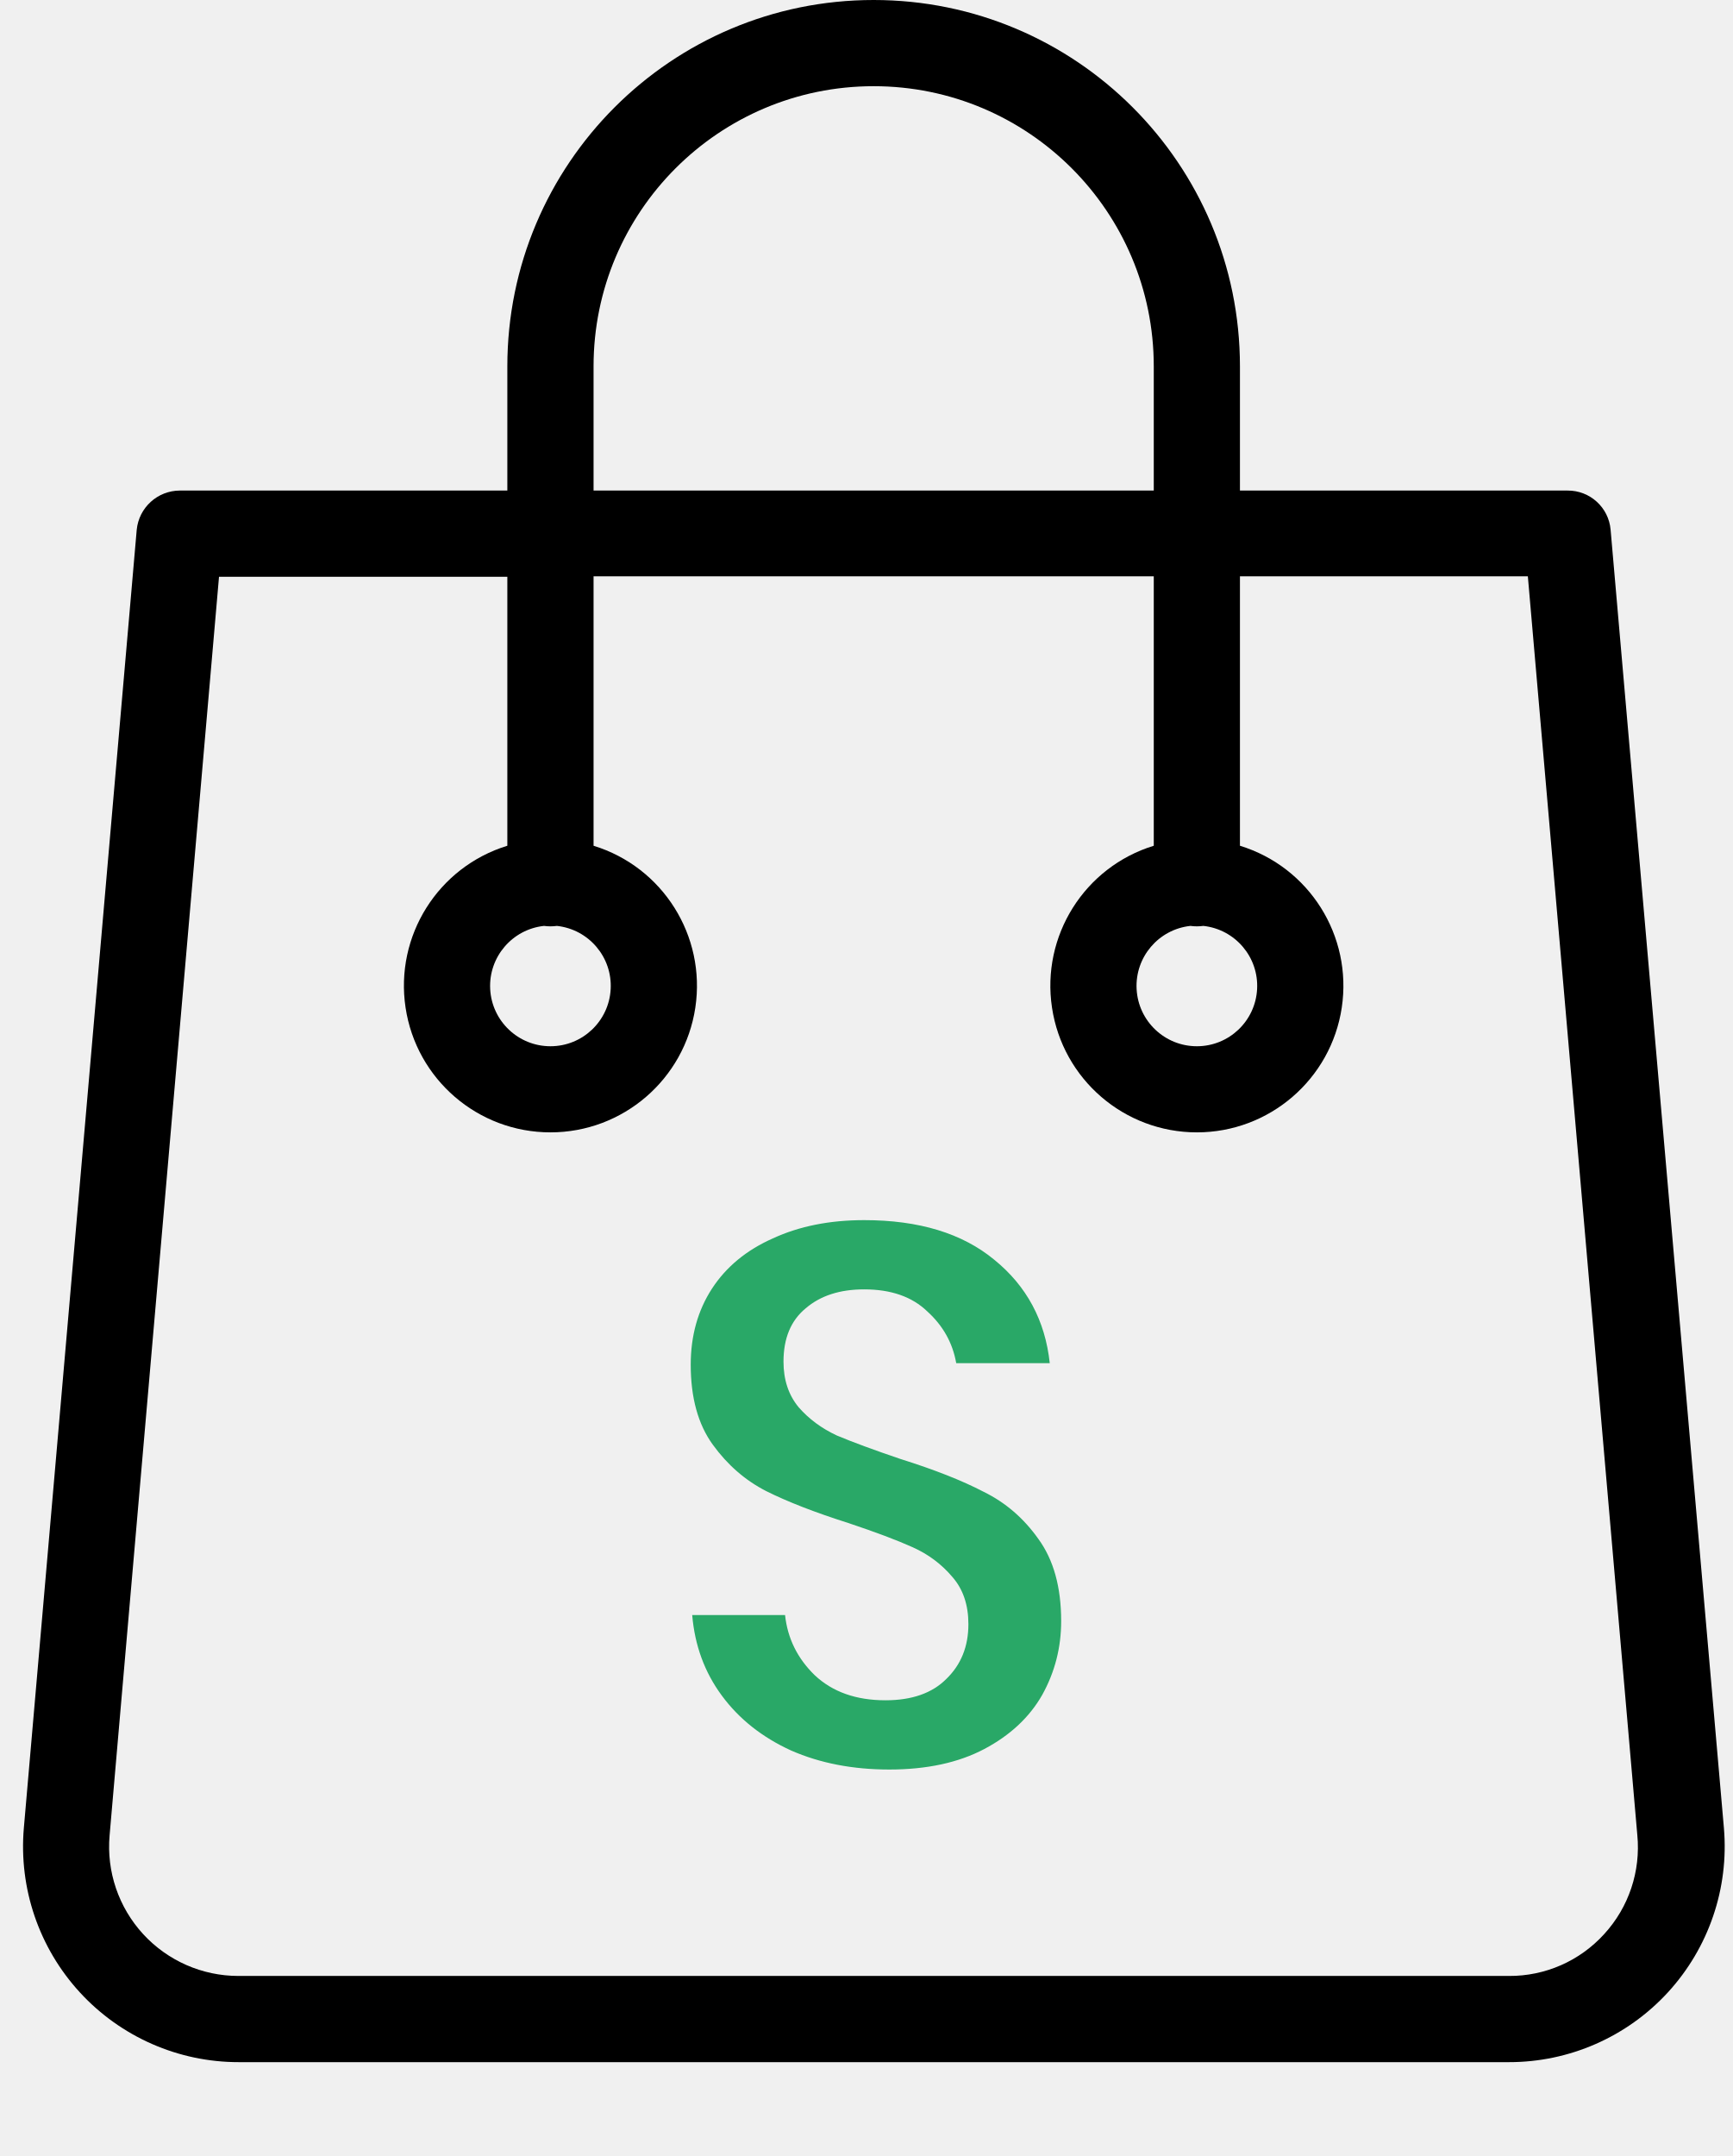
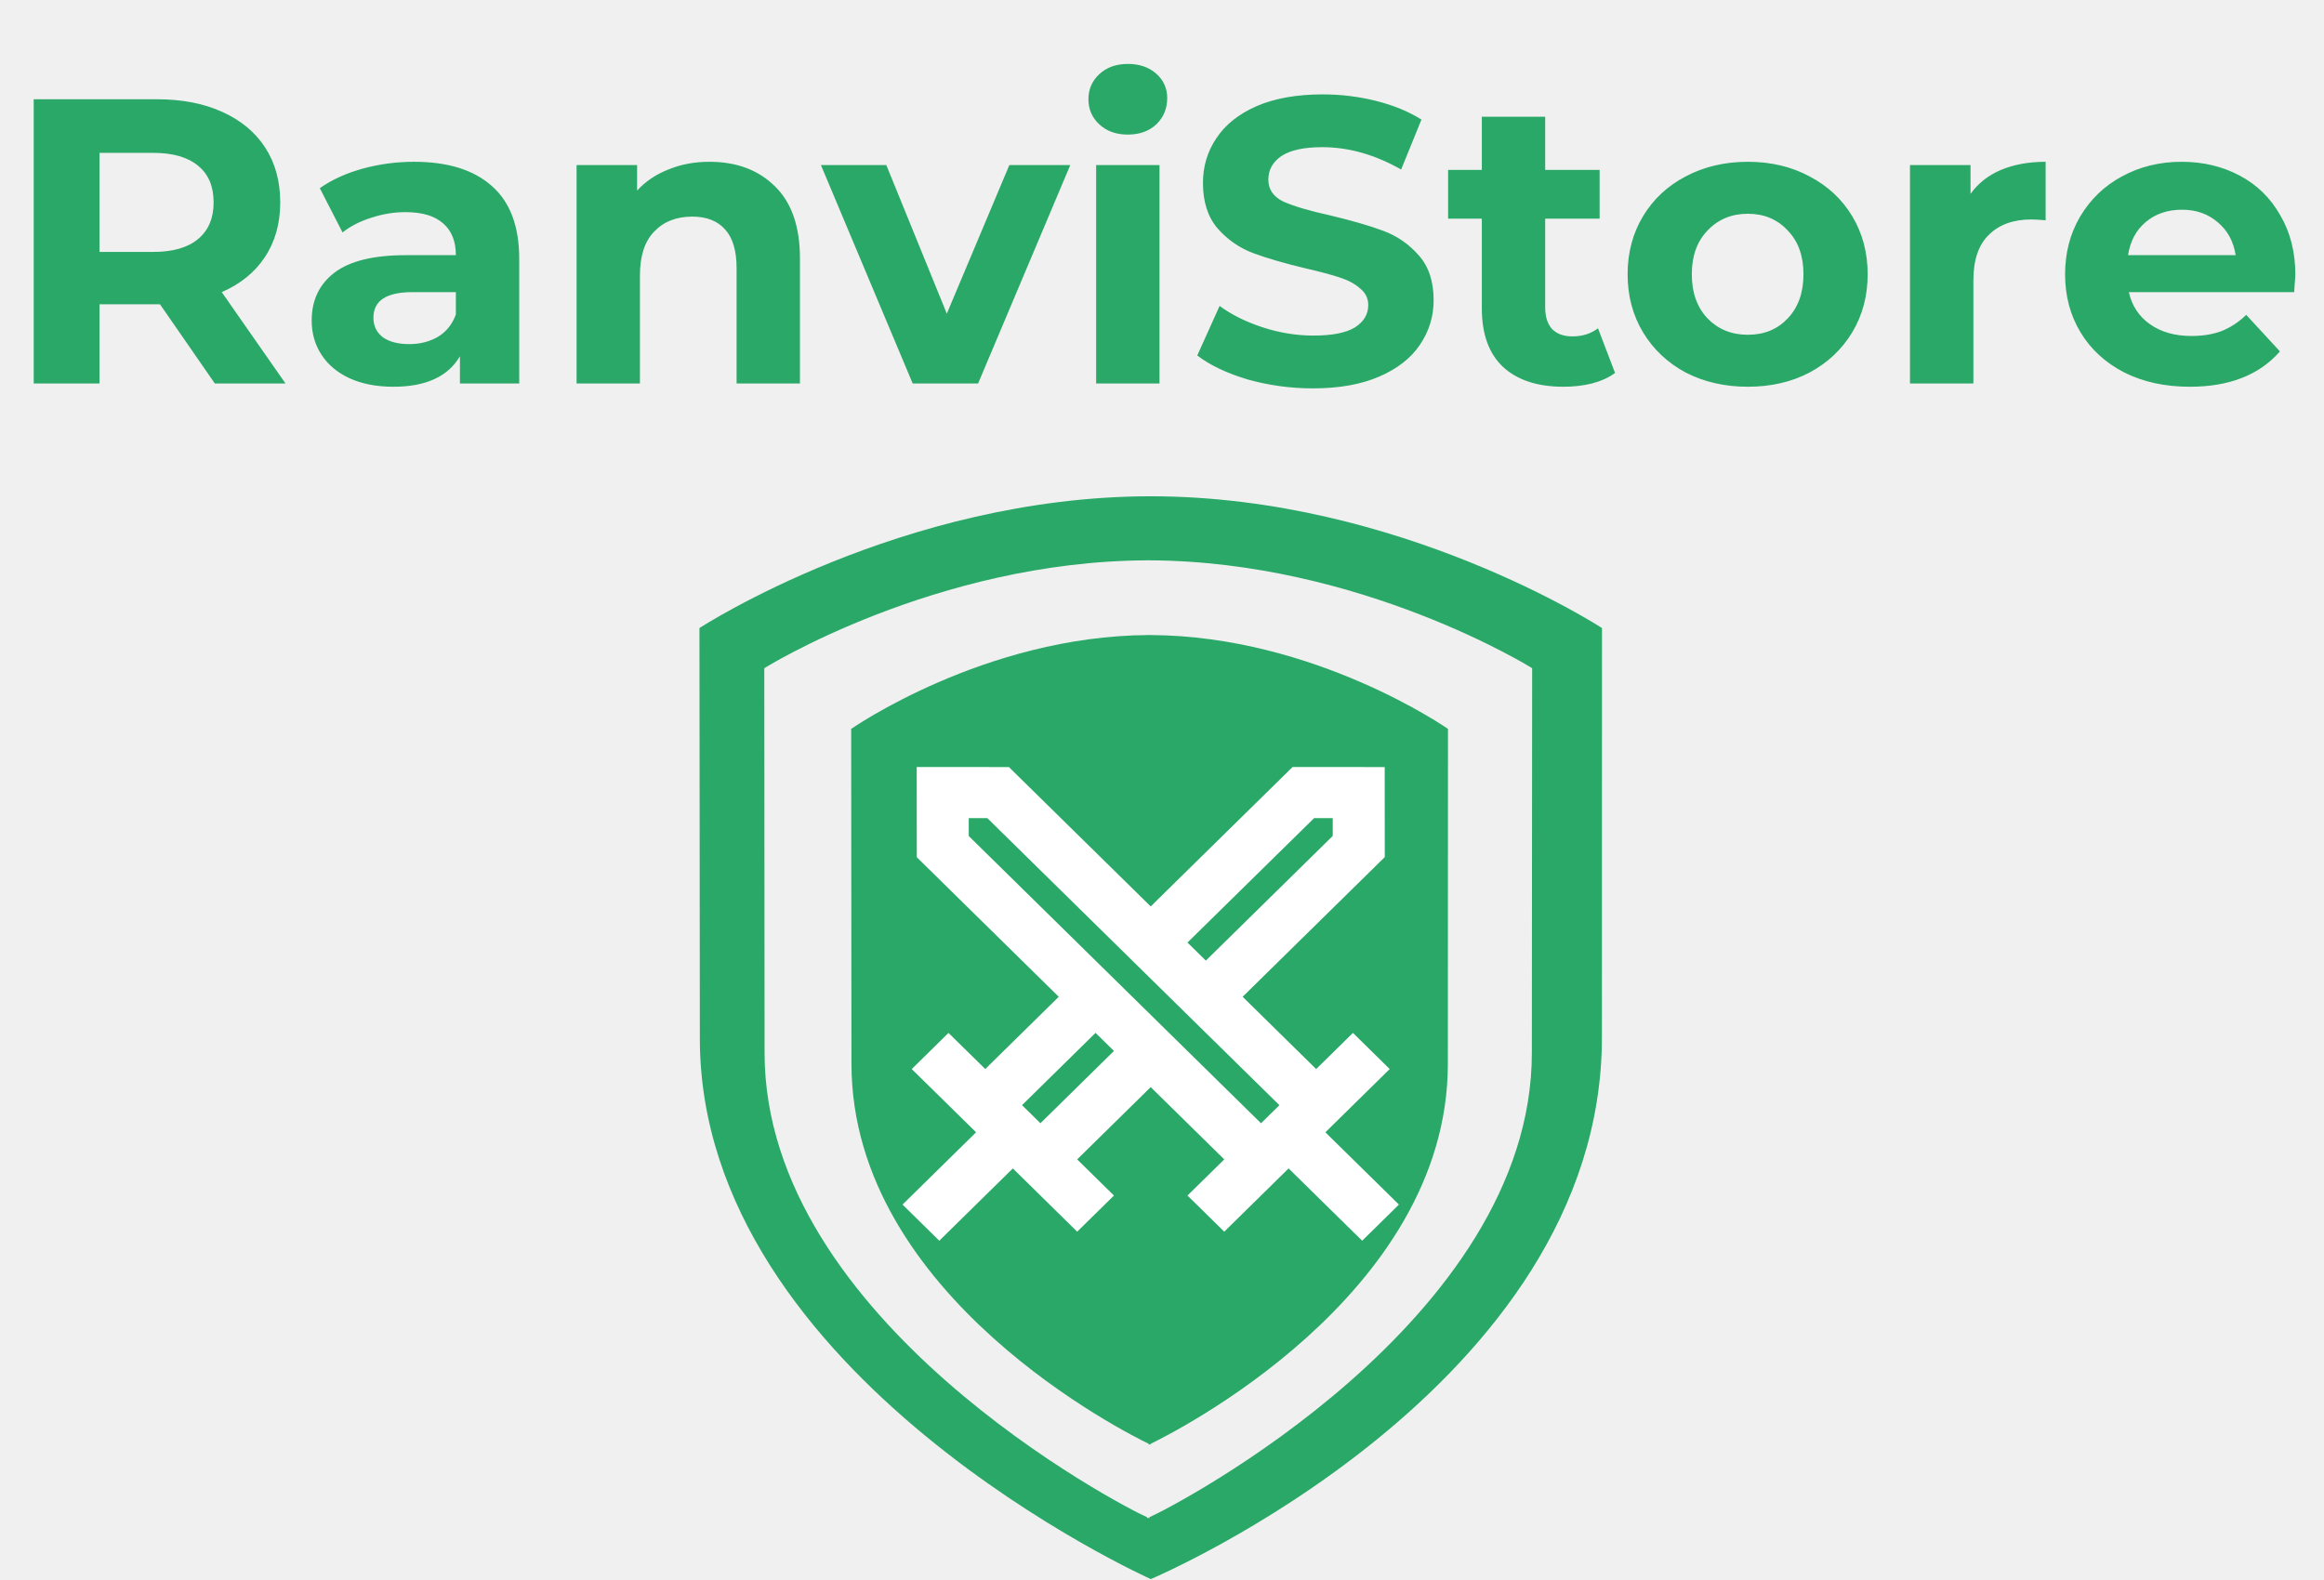
- <svg xmlns="http://www.w3.org/2000/svg" width="41" height="51" viewBox="0 0 41 51" fill="none">
-   <path d="M38.108 12.531C38.063 12.003 37.618 11.599 37.088 11.604H29.338V8.667C29.338 3.88 25.458 0 20.671 0C15.884 0 12.004 3.88 12.004 8.667V11.604H4.255C3.727 11.606 3.287 12.007 3.235 12.531L0.564 43.244C0.442 44.668 0.923 46.078 1.891 47.131C2.858 48.183 4.222 48.782 5.652 48.78H35.701C37.13 48.782 38.495 48.183 39.462 47.131C40.429 46.078 40.911 44.668 40.789 43.244L38.108 12.531ZM14.044 8.667C14.044 5.007 17.011 2.039 20.671 2.039C24.332 2.039 27.299 5.007 27.299 8.667V11.604H14.044V8.667ZM37.955 45.752C37.378 46.387 36.559 46.747 35.701 46.741H5.641C4.784 46.741 3.966 46.382 3.386 45.75C2.806 45.118 2.518 44.272 2.593 43.417L5.182 13.643H12.004V20.006C10.364 20.51 9.34 22.138 9.596 23.835C9.851 25.531 11.308 26.786 13.024 26.786C14.739 26.786 16.197 25.531 16.452 23.835C16.707 22.138 15.683 20.51 14.044 20.006V13.633H27.299V20.006C25.659 20.51 24.635 22.138 24.891 23.835C25.145 25.531 26.603 26.786 28.319 26.786C30.034 26.786 31.492 25.531 31.747 23.835C32.002 22.138 30.978 20.51 29.338 20.006V13.633H36.15L38.74 43.407C38.823 44.265 38.538 45.117 37.955 45.752ZM12.871 21.902C12.973 21.916 13.075 21.916 13.177 21.902C13.931 21.984 14.49 22.641 14.449 23.398C14.408 24.156 13.782 24.749 13.024 24.749C12.265 24.749 11.639 24.156 11.598 23.398C11.558 22.641 12.117 21.984 12.871 21.902ZM28.166 21.902C28.267 21.916 28.37 21.916 28.472 21.902C29.226 21.984 29.785 22.641 29.744 23.398C29.703 24.156 29.077 24.749 28.319 24.749C27.56 24.749 26.934 24.156 26.893 23.398C26.853 22.641 27.411 21.984 28.166 21.902Z" fill="black" />
-   <path d="M25.108 38.348C25.108 38.972 24.959 39.554 24.659 40.094C24.358 40.622 23.902 41.048 23.291 41.372C22.678 41.696 21.928 41.858 21.041 41.858C20.177 41.858 19.402 41.708 18.718 41.408C18.035 41.096 17.488 40.664 17.081 40.112C16.672 39.56 16.439 38.924 16.378 38.204H18.575C18.634 38.756 18.869 39.23 19.276 39.626C19.697 40.022 20.255 40.22 20.951 40.22C21.575 40.22 22.055 40.052 22.39 39.716C22.738 39.38 22.913 38.948 22.913 38.42C22.913 37.964 22.787 37.592 22.535 37.304C22.282 37.004 21.971 36.77 21.599 36.602C21.227 36.434 20.716 36.242 20.069 36.026C19.276 35.774 18.628 35.522 18.125 35.27C17.633 35.018 17.212 34.652 16.864 34.172C16.517 33.692 16.343 33.062 16.343 32.282C16.343 31.598 16.511 30.998 16.846 30.482C17.183 29.966 17.663 29.57 18.287 29.294C18.91 29.006 19.631 28.862 20.447 28.862C21.742 28.862 22.768 29.174 23.524 29.798C24.293 30.422 24.73 31.238 24.838 32.246H22.625C22.541 31.766 22.312 31.358 21.941 31.022C21.581 30.674 21.082 30.5 20.447 30.5C19.87 30.5 19.409 30.65 19.061 30.95C18.712 31.238 18.538 31.658 18.538 32.21C18.538 32.642 18.659 33.002 18.898 33.29C19.139 33.566 19.439 33.788 19.799 33.956C20.171 34.112 20.674 34.298 21.311 34.514C22.114 34.766 22.768 35.024 23.273 35.288C23.788 35.54 24.221 35.912 24.569 36.404C24.928 36.896 25.108 37.544 25.108 38.348Z" fill="#29A867" />
+ <svg xmlns="http://www.w3.org/2000/svg" width="103" height="70" viewBox="0 0 103 70" fill="none">
+   <path fill-rule="evenodd" clip-rule="evenodd" d="M31 27.841L31.017 46.032C31.017 61.049 51.003 70 51.003 70C51.003 70 70.997 61.549 70.997 45.983L71 27.841C71 27.841 62.048 22 51.003 22C39.952 22 31 27.841 31 27.841ZM67.892 46.673C67.892 58.547 52.022 66.791 50.94 67.257V67.302L50.889 67.281L50.839 67.302V67.257C49.757 66.791 33.886 58.547 33.886 46.673L33.873 29.62C33.873 29.62 41.46 24.878 50.839 24.839V24.836L50.889 24.839L50.94 24.836V24.839C60.318 24.878 67.905 29.62 67.905 29.62L67.892 46.673ZM64.169 47.155C64.169 57.496 51.833 63.599 50.99 64.006V64.042C50.99 64.042 50.956 64.03 50.953 64.024L50.913 64.042V64.003C50.069 63.596 37.737 57.493 37.737 47.152L37.724 32.312C37.724 32.312 43.624 28.187 50.913 28.151H50.99C58.282 28.187 64.175 32.312 64.175 32.312L64.169 47.155Z" fill="#29A867" />
+   <path d="M57.288 34L61.371 34.003L61.373 37.994L55.073 44.186L58.332 47.39L59.963 45.788L61.592 47.39L58.741 50.194L62 53.398L60.371 55L57.111 51.795L54.259 54.599L52.629 52.997L54.259 51.395L50.999 48.191L47.74 51.395L49.371 52.997L47.741 54.599L44.889 51.795L41.629 55L40 53.398L43.26 50.193L40.408 47.39L42.037 45.788L43.667 47.389L46.924 44.186L40.633 38.001L40.629 34L44.715 34.003L50.999 40.181L57.288 34ZM48.554 45.787L45.296 48.991L46.112 49.792L49.37 46.588L48.555 45.787H48.554ZM59.067 36.267H58.241L52.629 41.782L53.443 42.583L59.067 37.056V36.267V36.267ZM42.935 36.267V37.06L55.888 49.793L56.703 48.992L43.759 36.268L42.935 36.267V36.267Z" fill="white" />
+   <path d="M9.522 17L7.092 13.49H6.948H4.41V17H1.494V4.4H6.948C8.064 4.4 9.03 4.586 9.846 4.958C10.674 5.33 11.31 5.858 11.754 6.542C12.198 7.226 12.42 8.036 12.42 8.972C12.42 9.908 12.192 10.718 11.736 11.402C11.292 12.074 10.656 12.59 9.828 12.95L12.654 17H9.522ZM9.468 8.972C9.468 8.264 9.24 7.724 8.784 7.352C8.328 6.968 7.662 6.776 6.786 6.776H4.41V11.168H6.786C7.662 11.168 8.328 10.976 8.784 10.592C9.24 10.208 9.468 9.668 9.468 8.972ZM18.35 7.172C19.85 7.172 21.002 7.532 21.806 8.252C22.61 8.96 23.012 10.034 23.012 11.474V17H20.384V15.794C19.856 16.694 18.872 17.144 17.432 17.144C16.688 17.144 16.04 17.018 15.488 16.766C14.948 16.514 14.534 16.166 14.246 15.722C13.958 15.278 13.814 14.774 13.814 14.21C13.814 13.31 14.15 12.602 14.822 12.086C15.506 11.57 16.556 11.312 17.972 11.312H20.204C20.204 10.7 20.018 10.232 19.646 9.908C19.274 9.572 18.716 9.404 17.972 9.404C17.456 9.404 16.946 9.488 16.442 9.656C15.95 9.812 15.53 10.028 15.182 10.304L14.174 8.342C14.702 7.97 15.332 7.682 16.064 7.478C16.808 7.274 17.57 7.172 18.35 7.172ZM18.134 15.254C18.614 15.254 19.04 15.146 19.412 14.93C19.784 14.702 20.048 14.372 20.204 13.94V12.95H18.278C17.126 12.95 16.55 13.328 16.55 14.084C16.55 14.444 16.688 14.732 16.964 14.948C17.252 15.152 17.642 15.254 18.134 15.254ZM31.44 7.172C32.64 7.172 33.606 7.532 34.338 8.252C35.082 8.972 35.454 10.04 35.454 11.456V17H32.646V11.888C32.646 11.12 32.478 10.55 32.142 10.178C31.806 9.794 31.32 9.602 30.684 9.602C29.976 9.602 29.412 9.824 28.992 10.268C28.572 10.7 28.362 11.348 28.362 12.212V17H25.554V7.316H28.236V8.45C28.608 8.042 29.07 7.73 29.622 7.514C30.174 7.286 30.78 7.172 31.44 7.172ZM47.435 7.316L43.349 17H40.451L36.383 7.316H39.281L41.963 13.904L44.735 7.316H47.435ZM48.581 7.316H51.389V17H48.581V7.316ZM49.985 5.966C49.469 5.966 49.049 5.816 48.725 5.516C48.401 5.216 48.239 4.844 48.239 4.4C48.239 3.956 48.401 3.584 48.725 3.284C49.049 2.984 49.469 2.834 49.985 2.834C50.501 2.834 50.921 2.978 51.245 3.266C51.569 3.554 51.731 3.914 51.731 4.346C51.731 4.814 51.569 5.204 51.245 5.516C50.921 5.816 50.501 5.966 49.985 5.966ZM58.193 17.216C57.197 17.216 56.231 17.084 55.295 16.82C54.371 16.544 53.627 16.19 53.063 15.758L54.053 13.562C54.593 13.958 55.235 14.276 55.979 14.516C56.723 14.756 57.467 14.876 58.211 14.876C59.039 14.876 59.651 14.756 60.047 14.516C60.443 14.264 60.641 13.934 60.641 13.526C60.641 13.226 60.521 12.98 60.281 12.788C60.053 12.584 59.753 12.422 59.381 12.302C59.021 12.182 58.529 12.05 57.905 11.906C56.945 11.678 56.159 11.45 55.547 11.222C54.935 10.994 54.407 10.628 53.963 10.124C53.531 9.62 53.315 8.948 53.315 8.108C53.315 7.376 53.513 6.716 53.909 6.128C54.305 5.528 54.899 5.054 55.691 4.706C56.495 4.358 57.473 4.184 58.625 4.184C59.429 4.184 60.215 4.28 60.983 4.472C61.751 4.664 62.423 4.94 62.999 5.3L62.099 7.514C60.935 6.854 59.771 6.524 58.607 6.524C57.791 6.524 57.185 6.656 56.789 6.92C56.405 7.184 56.213 7.532 56.213 7.964C56.213 8.396 56.435 8.72 56.879 8.936C57.335 9.14 58.025 9.344 58.949 9.548C59.909 9.776 60.695 10.004 61.307 10.232C61.919 10.46 62.441 10.82 62.873 11.312C63.317 11.804 63.539 12.47 63.539 13.31C63.539 14.03 63.335 14.69 62.927 15.29C62.531 15.878 61.931 16.346 61.127 16.694C60.323 17.042 59.345 17.216 58.193 17.216ZM71.579 16.532C71.303 16.736 70.961 16.892 70.553 17C70.157 17.096 69.737 17.144 69.293 17.144C68.141 17.144 67.247 16.85 66.611 16.262C65.987 15.674 65.675 14.81 65.675 13.67V9.692H64.181V7.532H65.675V5.174H68.483V7.532H70.895V9.692H68.483V13.634C68.483 14.042 68.585 14.36 68.789 14.588C69.005 14.804 69.305 14.912 69.689 14.912C70.133 14.912 70.511 14.792 70.823 14.552L71.579 16.532ZM77.465 17.144C76.445 17.144 75.526 16.934 74.71 16.514C73.906 16.082 73.276 15.488 72.82 14.732C72.365 13.976 72.136 13.118 72.136 12.158C72.136 11.198 72.365 10.34 72.82 9.584C73.276 8.828 73.906 8.24 74.71 7.82C75.526 7.388 76.445 7.172 77.465 7.172C78.484 7.172 79.397 7.388 80.201 7.82C81.004 8.24 81.635 8.828 82.091 9.584C82.546 10.34 82.775 11.198 82.775 12.158C82.775 13.118 82.546 13.976 82.091 14.732C81.635 15.488 81.004 16.082 80.201 16.514C79.397 16.934 78.484 17.144 77.465 17.144ZM77.465 14.84C78.184 14.84 78.772 14.6 79.228 14.12C79.697 13.628 79.93 12.974 79.93 12.158C79.93 11.342 79.697 10.694 79.228 10.214C78.772 9.722 78.184 9.476 77.465 9.476C76.745 9.476 76.15 9.722 75.683 10.214C75.215 10.694 74.981 11.342 74.981 12.158C74.981 12.974 75.215 13.628 75.683 14.12C76.15 14.6 76.745 14.84 77.465 14.84ZM87.334 8.594C87.669 8.126 88.12 7.772 88.683 7.532C89.26 7.292 89.919 7.172 90.663 7.172V9.764C90.352 9.74 90.141 9.728 90.034 9.728C89.23 9.728 88.6 9.956 88.144 10.412C87.688 10.856 87.46 11.528 87.46 12.428V17H84.651V7.316H87.334V8.594ZM101.731 12.194C101.731 12.23 101.713 12.482 101.677 12.95H94.351C94.483 13.55 94.795 14.024 95.287 14.372C95.779 14.72 96.391 14.894 97.123 14.894C97.627 14.894 98.071 14.822 98.455 14.678C98.851 14.522 99.217 14.282 99.553 13.958L101.047 15.578C100.135 16.622 98.803 17.144 97.051 17.144C95.959 17.144 94.993 16.934 94.153 16.514C93.313 16.082 92.665 15.488 92.209 14.732C91.753 13.976 91.525 13.118 91.525 12.158C91.525 11.21 91.747 10.358 92.191 9.602C92.647 8.834 93.265 8.24 94.045 7.82C94.837 7.388 95.719 7.172 96.691 7.172C97.639 7.172 98.497 7.376 99.265 7.784C100.033 8.192 100.633 8.78 101.065 9.548C101.509 10.304 101.731 11.186 101.731 12.194ZM96.709 9.296C96.073 9.296 95.539 9.476 95.107 9.836C94.675 10.196 94.411 10.688 94.315 11.312H99.085C98.989 10.7 98.725 10.214 98.293 9.854C97.861 9.482 97.333 9.296 96.709 9.296Z" fill="#29A867" />
</svg>
